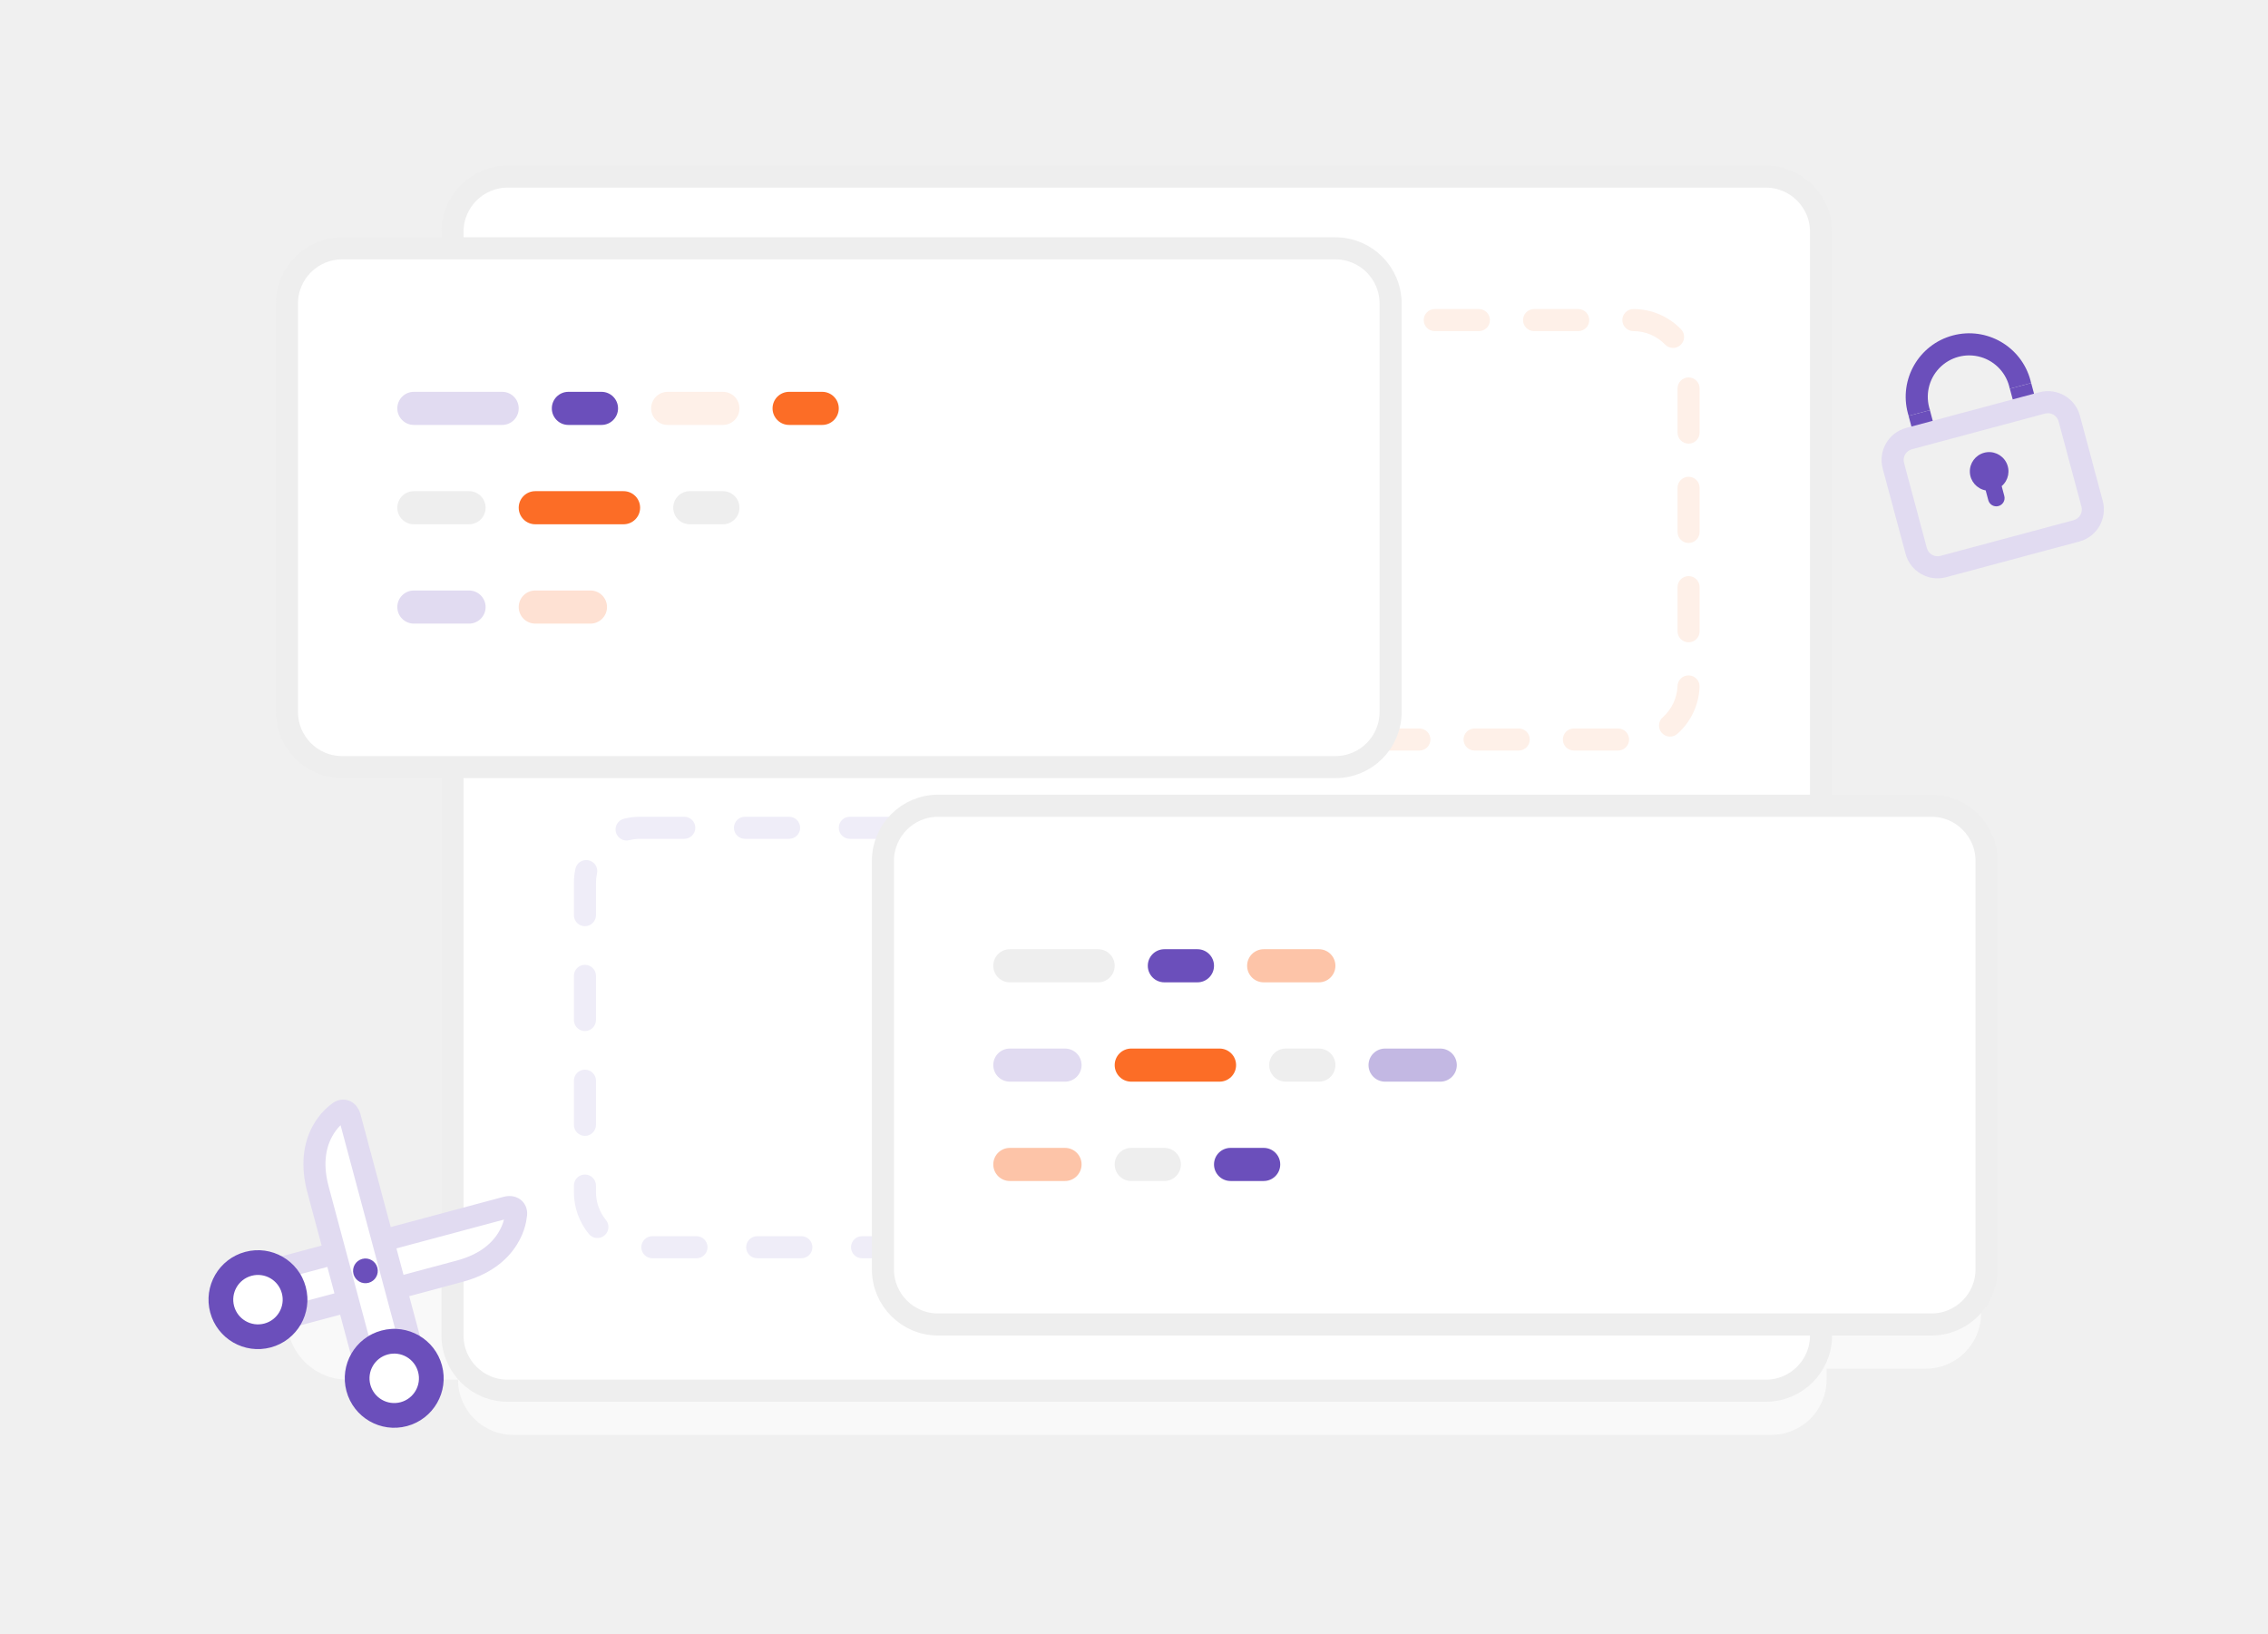
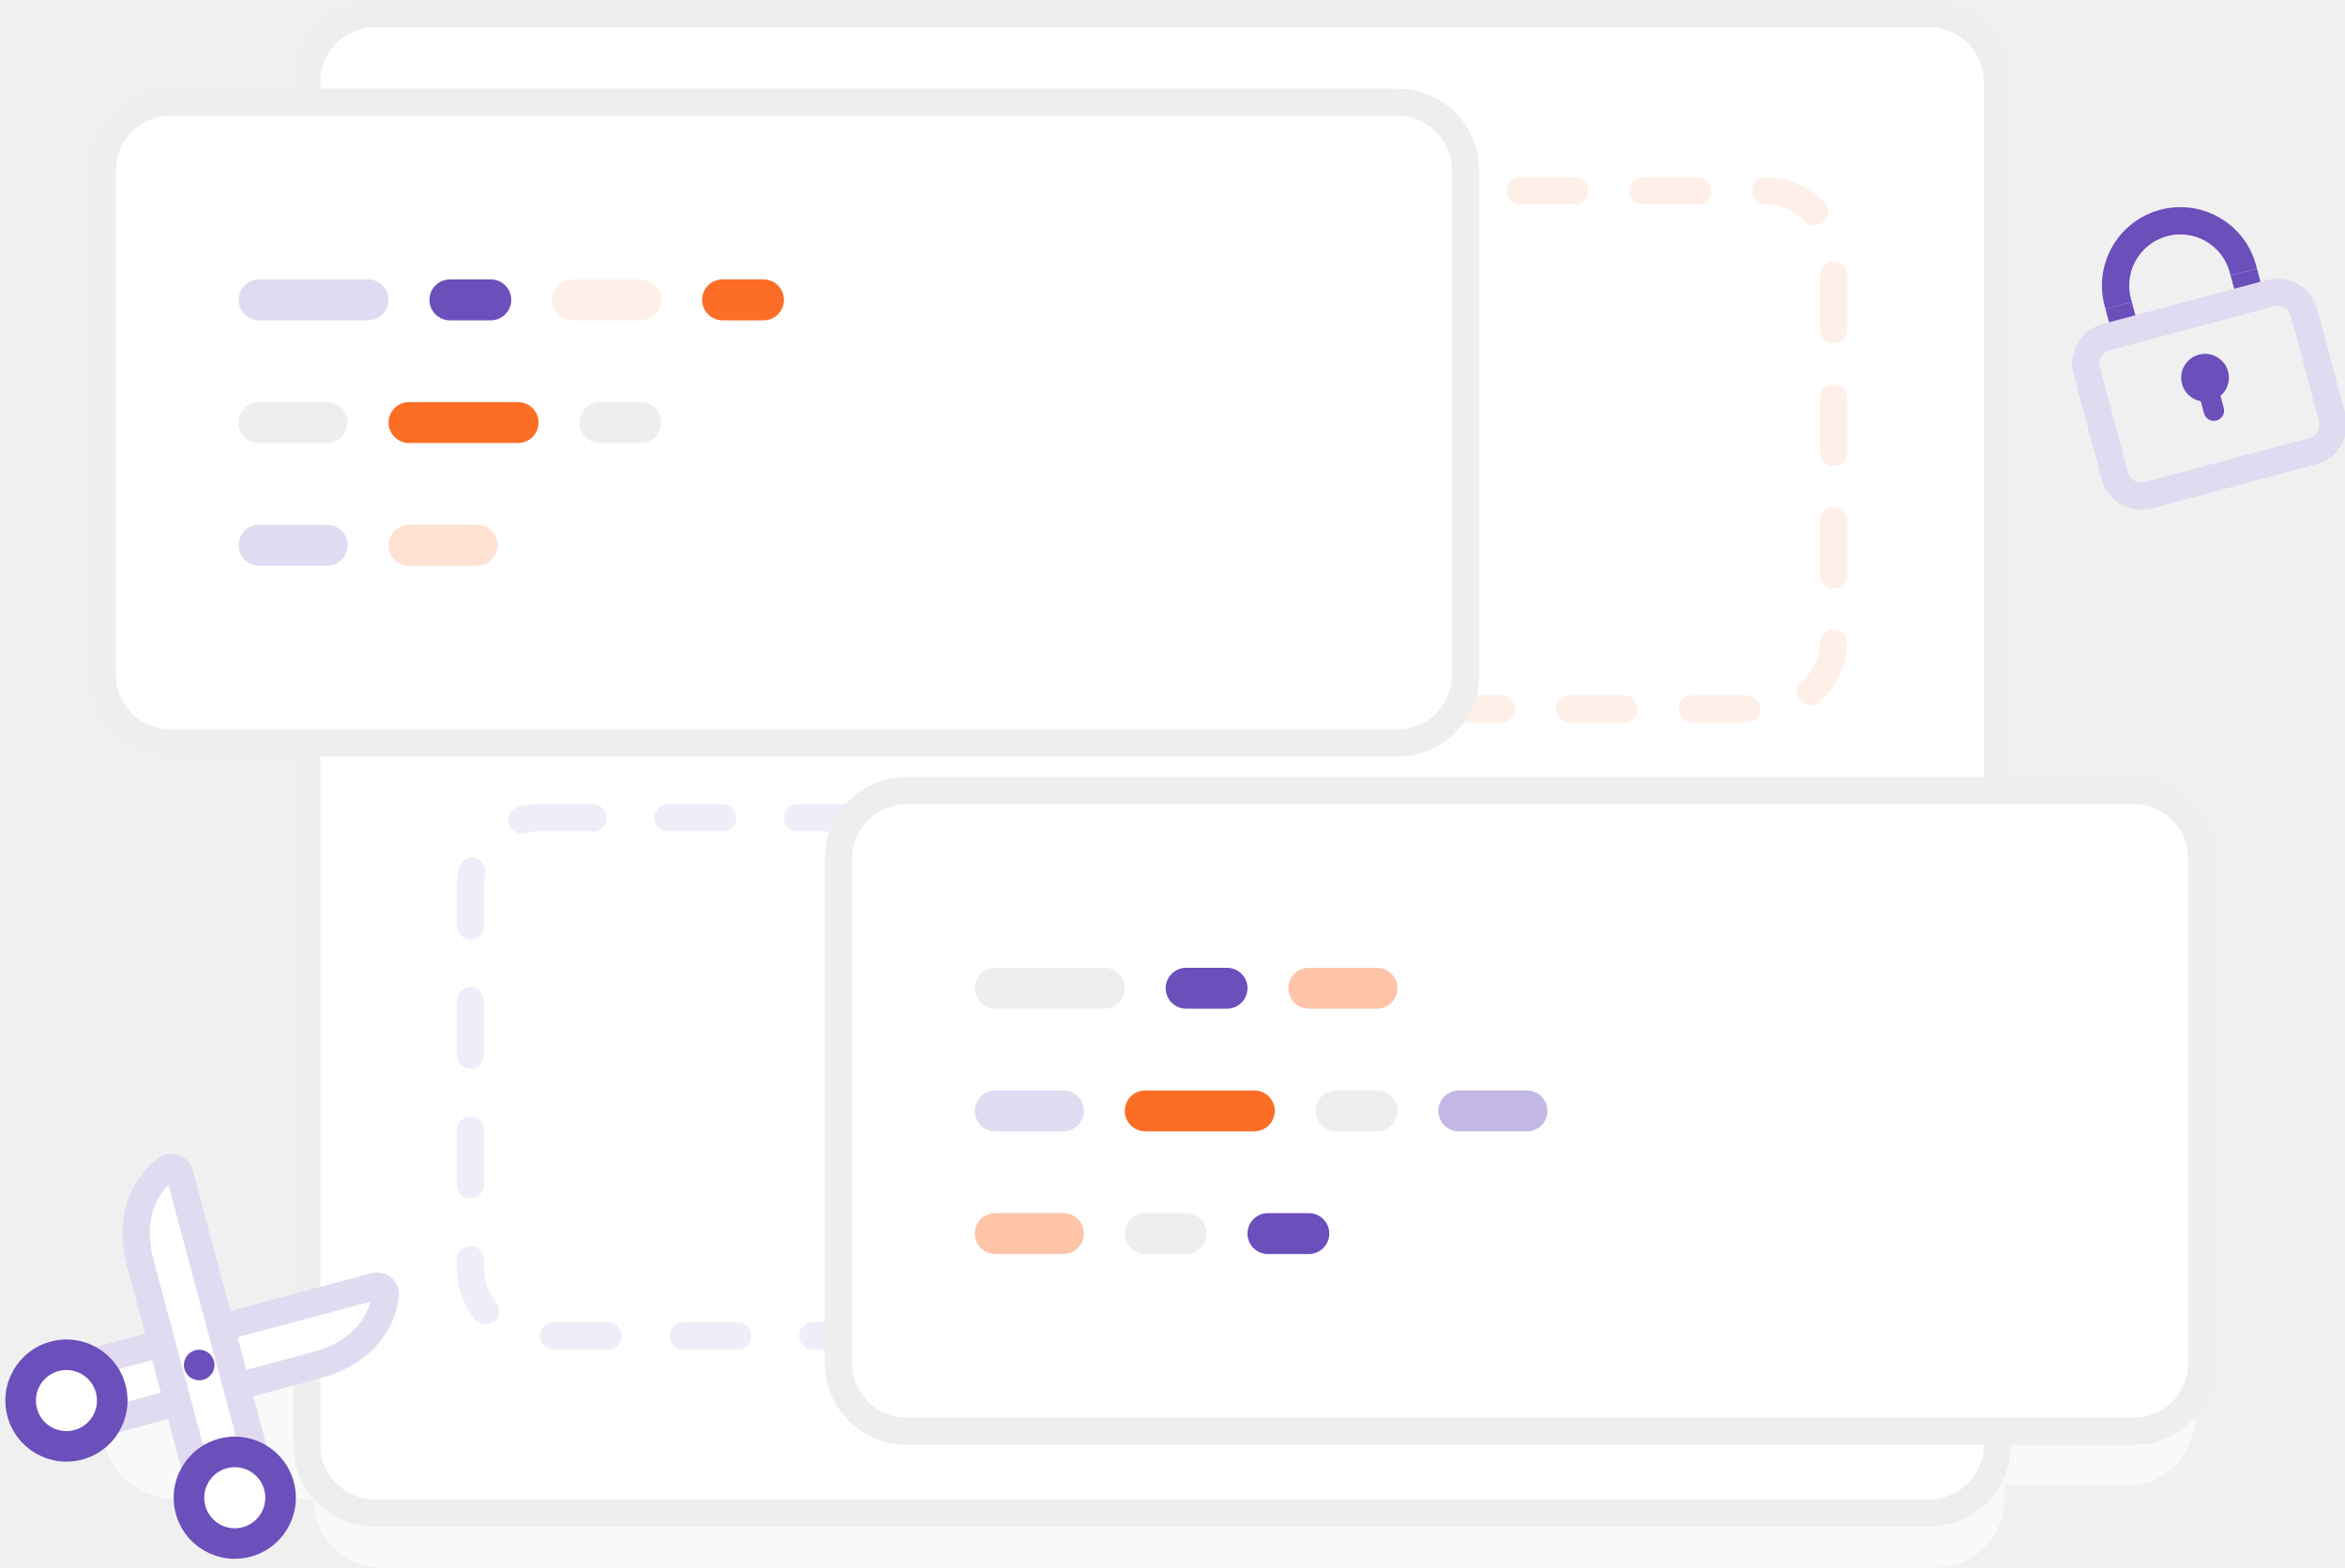
- <svg xmlns="http://www.w3.org/2000/svg" width="411" height="296" viewBox="0 0 411 296">
-   <g fill="none" fill-rule="evenodd">
-     <g transform="matrix(-1 0 0 1 295 163)" fill="#F9F9F9">
-       <rect x="85" y="65" width="158" height="22" rx="11" />
-       <rect x="22" y="22" width="158" height="22" rx="11" />
-       <path d="M80.503 0C74.425 0 69.5 4.925 69.5 11c0 6.076 4.925 11 11.002 11H36.499c6.078 0 11.002-4.925 11.002-11 0-6.076-4.926-11-11.002-11h44.004zm60 44c-6.078 0-11.002 4.925-11.002 11 0 6.076 4.925 11 11.002 11H96.499c6.078 0 11.002-4.925 11.002-11 0-6.076-4.926-11-11.002-11h44.004z" />
+ <svg xmlns="http://www.w3.org/2000/svg" width="344" height="230" viewBox="0 0 344 230">
+   <g fill="none">
+     <g transform="matrix(-1 0 0 1 236 133)" fill="#F9F9F9">
+       <rect x="63" y="65" width="158" height="22" rx="11" />
+       <rect y="22" width="158" height="22" rx="11" />
+       <path d="M58.503 0C52.425 0 47.5 4.925 47.5 11c0 6.076 4.925 11 11.002 11H14.499c6.078 0 11.002-4.925 11.002-11 0-6.076-4.926-11-11.002-11h44.004zm60 44c-6.078 0-11.002 4.925-11.002 11 0 6.076 4.925 11 11.002 11H74.499c6.078 0 11.002-4.925 11.002-11 0-6.076-4.926-11-11.002-11h44.004z" />
    </g>
-     <g transform="translate(82 32)">
+     <g transform="translate(45 2)">
      <path d="M249 122h18c5.523 0 10 4.477 10 10v74c0 5.523-4.477 10-10 10h-18v2c0 5.523-4.477 10-10 10H11c-5.523 0-10-4.477-10-10V18C1 12.477 5.477 8 11 8h228c5.523 0 10 4.477 10 10v104z" fill="#F9F9F9" />
      <rect stroke="#EEE" stroke-width="4" fill="#FFF" width="248" height="220" rx="10" />
-       <path d="M34 28a2 2 0 110-4h8a2 2 0 110 4h-8zm18 0a2 2 0 110-4h8a2 2 0 110 4h-8zm18 0a2 2 0 110-4h8a2 2 0 110 4h-8zm18 0a2 2 0 110-4h8a2 2 0 110 4h-8zm18 0a2 2 0 010-4h8a2 2 0 010 4h-8zm18 0a2 2 0 010-4h8a2 2 0 010 4h-8zm18 0a2 2 0 010-4h8a2 2 0 010 4h-8zm18 0a2 2 0 010-4h8a2 2 0 010 4h-8zm18 0a2 2 0 010-4h8a2 2 0 010 4h-8zm18 0a2 2 0 010-4h8a2 2 0 010 4h-8zm18 0a2 2 0 010-4c3.308 0 6.406 1.348 8.652 3.685a2 2 0 01-2.883 2.772A7.97 7.97 0 00214 28zm8 10.39a2 2 0 014 0v8a2 2 0 01-4 0v-8zm0 18a2 2 0 014 0v8a2 2 0 01-4 0v-8zm0 18a2 2 0 014 0v8a2 2 0 01-4 0v-8zm-.006 17.924a2 2 0 113.997.154 11.973 11.973 0 01-4.02 8.503 2 2 0 01-2.658-2.99 7.974 7.974 0 002.681-5.667zM211.218 100a2 2 0 110 4h-8a2 2 0 010-4h8zm-18 0a2 2 0 110 4h-8a2 2 0 010-4h8zm-18 0a2 2 0 110 4h-8a2 2 0 010-4h8zm-18 0a2 2 0 110 4h-8a2 2 0 010-4h8zm-18 0a2 2 0 110 4h-8a2 2 0 010-4h8zm-18 0a2 2 0 110 4h-8a2 2 0 010-4h8zm-18 0a2 2 0 110 4h-8a2 2 0 010-4h8zm-18 0a2 2 0 010 4h-8a2 2 0 010-4h8zm-18 0a2 2 0 010 4h-8a2 2 0 010-4h8zm-18 0a2 2 0 010 4h-8a2 2 0 010-4h8zm-17.423-.307a2 2 0 11-1.1 3.846 12.025 12.025 0 01-7.304-5.927 2 2 0 113.534-1.873 8.025 8.025 0 004.87 3.954zM26 86.827a2 2 0 11-4 0v-8a2 2 0 114 0v8zm0-18a2 2 0 11-4 0v-8a2 2 0 114 0v8zm0-18a2 2 0 11-4 0v-8a2 2 0 114 0v8zm.4-17.334a2 2 0 01-3.799-1.252 12.03 12.03 0 016.211-7.064 2 2 0 011.731 3.606 8.03 8.03 0 00-4.143 4.71z" fill="#FEF0E8" fill-rule="nonzero" />
-       <path d="M34 120a2 2 0 010-4h8a2 2 0 010 4h-8zm19 0a2 2 0 010-4h8a2 2 0 010 4h-8zm19 0a2 2 0 010-4h8a2 2 0 010 4h-8zm19 0a2 2 0 010-4h8a2 2 0 010 4h-8zm19 0a2 2 0 010-4h8a2 2 0 010 4h-8zm19 0a2 2 0 010-4h8a2 2 0 010 4h-8zm19 0a2 2 0 010-4h8a2 2 0 010 4h-8zm19 0a2 2 0 010-4h8a2 2 0 010 4h-8zm19 0a2 2 0 010-4h8a2 2 0 010 4h-8zm19 0a2 2 0 010-4h8a2 2 0 010 4h-8zm15.78 3.75a2 2 0 013.386-2.128A11.952 11.952 0 01226 128v2.39a2 2 0 01-4 0V128a7.952 7.952 0 00-1.22-4.25zm1.22 17.64a2 2 0 114 0v8a2 2 0 01-4 0v-8zm0 19a2 2 0 114 0v8a2 2 0 01-4 0v-8zm0 19a2 2 0 114 0V184c0 1.381-.234 2.733-.687 4.01a2 2 0 01-3.77-1.336c.301-.85.457-1.75.457-2.674v-4.61zm-7.008 12.55a2 2 0 11.49 3.97c-.481.059-.967.089-1.46.09h-6.804a2 2 0 110-4h6.799c.328 0 .654-.021.975-.06zm-18.774.06a2 2 0 110 4h-8a2 2 0 010-4h8zm-19 0a2 2 0 110 4h-8a2 2 0 010-4h8zm-19 0a2 2 0 110 4h-8a2 2 0 010-4h8zm-19 0a2 2 0 110 4h-8a2 2 0 010-4h8zm-19 0a2 2 0 110 4h-8a2 2 0 010-4h8zm-19 0a2 2 0 110 4h-8a2 2 0 010-4h8zm-19 0a2 2 0 010 4h-8a2 2 0 010-4h8zm-19 0a2 2 0 010 4h-8a2 2 0 010-4h8zm-19 0a2 2 0 010 4h-8a2 2 0 010-4h8zm-16.412-2.936a2 2 0 01-3.095 2.534A11.957 11.957 0 0122 184v-1.173a2 2 0 014 0V184a7.96 7.96 0 001.806 5.064zM26 171.827a2 2 0 11-4 0v-8a2 2 0 014 0v8zm0-19a2 2 0 11-4 0v-8a2 2 0 014 0v8zm0-19a2 2 0 11-4 0V128c0-.878.095-1.745.28-2.59a2 2 0 113.907.86A8.036 8.036 0 0026 128v5.827zm6.037-13.585a2 2 0 01-.978-3.879c.942-.237 1.914-.36 2.9-.363a2 2 0 01.014 4 8.018 8.018 0 00-1.936.242z" fill="#EFEDF8" fill-rule="nonzero" />
+       <path d="M34 28a2 2 0 110-4h8a2 2 0 110 4h-8zm18 0a2 2 0 110-4h8a2 2 0 110 4h-8zm18 0a2 2 0 110-4h8a2 2 0 110 4h-8zm18 0a2 2 0 110-4h8a2 2 0 110 4h-8zm18 0a2 2 0 010-4h8a2 2 0 010 4h-8zm18 0a2 2 0 010-4h8a2 2 0 010 4h-8zm18 0a2 2 0 010-4h8a2 2 0 010 4h-8zm18 0a2 2 0 010-4h8a2 2 0 010 4h-8zm18 0a2 2 0 010-4h8a2 2 0 010 4h-8zm18 0a2 2 0 010-4h8a2 2 0 010 4h-8zm18 0a2 2 0 010-4c3.308 0 6.406 1.348 8.652 3.685a2 2 0 01-2.883 2.772A7.97 7.97 0 00214 28zm8 10.39a2 2 0 014 0v8a2 2 0 01-4 0v-8zm0 18a2 2 0 014 0v8a2 2 0 01-4 0v-8zm0 18a2 2 0 014 0v8a2 2 0 01-4 0v-8zm-.006 17.924a2 2 0 113.997.154 11.973 11.973 0 01-4.02 8.503 2 2 0 01-2.658-2.99 7.974 7.974 0 002.681-5.667zM211.218 100a2 2 0 010 4h-8a2 2 0 010-4h8zm-18 0a2 2 0 010 4h-8a2 2 0 010-4h8zm-18 0a2 2 0 010 4h-8a2 2 0 010-4h8zm-18 0a2 2 0 010 4h-8a2 2 0 010-4h8zm-18 0a2 2 0 010 4h-8a2 2 0 010-4h8zm-18 0a2 2 0 010 4h-8a2 2 0 010-4h8zm-18 0a2 2 0 010 4h-8a2 2 0 010-4h8zm-18 0a2 2 0 010 4h-8a2 2 0 010-4h8zm-18 0a2 2 0 010 4h-8a2 2 0 010-4h8zm-18 0a2 2 0 010 4h-8a2 2 0 010-4h8zm-17.423-.307a2 2 0 01-1.1 3.846 12.025 12.025 0 01-7.304-5.927 2 2 0 113.534-1.873 8.025 8.025 0 004.87 3.954zM26 86.827a2 2 0 11-4 0v-8a2 2 0 114 0v8zm0-18a2 2 0 11-4 0v-8a2 2 0 114 0v8zm0-18a2 2 0 11-4 0v-8a2 2 0 114 0v8zm.4-17.334a2 2 0 01-3.799-1.252 12.03 12.03 0 016.211-7.064 2 2 0 011.731 3.606 8.03 8.03 0 00-4.143 4.71z" fill="#FEF0E8" />
+       <path d="M34 120a2 2 0 010-4h8a2 2 0 010 4h-8zm19 0a2 2 0 010-4h8a2 2 0 010 4h-8zm19 0a2 2 0 010-4h8a2 2 0 010 4h-8zm19 0a2 2 0 010-4h8a2 2 0 010 4h-8zm19 0a2 2 0 010-4h8a2 2 0 010 4h-8zm19 0a2 2 0 010-4h8a2 2 0 010 4h-8zm19 0a2 2 0 010-4h8a2 2 0 010 4h-8zm19 0a2 2 0 010-4h8a2 2 0 010 4h-8zm19 0a2 2 0 010-4h8a2 2 0 010 4h-8zm19 0a2 2 0 010-4h8a2 2 0 010 4h-8zm15.78 3.75a2 2 0 013.386-2.128A11.952 11.952 0 01226 128v2.39a2 2 0 01-4 0V128a7.952 7.952 0 00-1.22-4.25zm1.22 17.64a2 2 0 014 0v8a2 2 0 01-4 0v-8zm0 19a2 2 0 014 0v8a2 2 0 01-4 0v-8zm0 19a2 2 0 014 0V184c0 1.381-.234 2.733-.687 4.01a2 2 0 01-3.77-1.336c.301-.85.457-1.75.457-2.674v-4.61zm-7.008 12.55a2 2 0 01.49 3.97c-.481.059-.967.089-1.46.09h-6.804a2 2 0 010-4h6.799c.328 0 .654-.021.975-.06zm-18.774.06a2 2 0 010 4h-8a2 2 0 010-4h8zm-19 0a2 2 0 010 4h-8a2 2 0 010-4h8zm-19 0a2 2 0 010 4h-8a2 2 0 010-4h8zm-19 0a2 2 0 010 4h-8a2 2 0 010-4h8zm-19 0a2 2 0 010 4h-8a2 2 0 010-4h8zm-19 0a2 2 0 010 4h-8a2 2 0 010-4h8zm-19 0a2 2 0 010 4h-8a2 2 0 010-4h8zm-19 0a2 2 0 010 4h-8a2 2 0 010-4h8zm-19 0a2 2 0 010 4h-8a2 2 0 010-4h8zm-16.412-2.936a2 2 0 01-3.095 2.534A11.957 11.957 0 0122 184v-1.173a2 2 0 014 0V184a7.96 7.96 0 001.806 5.064zM26 171.827a2 2 0 01-4 0v-8a2 2 0 014 0v8zm0-19a2 2 0 01-4 0v-8a2 2 0 014 0v8zm0-19a2 2 0 01-4 0V128c0-.878.095-1.745.28-2.59a2 2 0 013.907.86A8.036 8.036 0 0026 128v5.827zm6.037-13.585a2 2 0 01-.978-3.879c.942-.237 1.914-.36 2.9-.363a2 2 0 01.014 4 8.018 8.018 0 00-1.936.242z" fill="#EFEDF8" />
    </g>
-     <g transform="rotate(75 -93.49 167.014)">
-       <path d="M4.48 1.455c0-1.237.908-1.82 1.989-1.205 0 0 6.971 2.344 6.971 12.406V42.56H4.48V1.455z" fill="#FFF" />
-       <path d="M6.48 40.56h4.96V12.656c0-3.89-1.11-6.668-2.94-8.602A8.592 8.592 0 006.48 2.46v38.1zM8.557-.959c.978.564 1.949 1.31 2.85 2.265 2.53 2.675 4.033 6.436 4.033 11.35V44.56H2.48V1.455c0-2.69 2.43-4.252 4.808-3.035.326.125.76.327 1.269.621z" fill="#E1DBF1" fill-rule="nonzero" />
-       <circle fill="#6B4FBB" cx="8.96" cy="49.28" r="8.96" />
-       <circle fill="#FFF" cx="8.96" cy="49.28" r="4.48" />
+     <g transform="rotate(75 -91.138 128.904)">
+       <path d="M4.48 3.455c0-1.237.908-1.82 1.989-1.205 0 0 6.971 2.344 6.971 12.406V44.56H4.48V3.455z" fill="#FFF" />
+       <path d="M6.48 42.56h4.96V14.656c0-3.89-1.11-6.668-2.94-8.602A8.592 8.592 0 006.48 4.46v38.1zM8.557 1.041c.978.564 1.949 1.31 2.85 2.265 2.53 2.675 4.033 6.436 4.033 11.35V46.56H2.48V3.455C2.48.765 4.91-.797 7.288.42c.326.125.76.327 1.269.621z" fill="#E1DBF1" />
+       <circle fill="#6B4FBB" cx="8.96" cy="51.28" r="8.96" />
+       <circle fill="#FFF" cx="8.96" cy="51.28" r="4.48" />
    </g>
-     <g transform="scale(-1 1) rotate(15 -785.025 -154.83)">
+     <g transform="scale(-1 1) rotate(15 -652.589 -29.309)">
      <path d="M4.48 3.455c0-1.237.908-1.82 1.989-1.205 0 0 6.971 2.344 6.971 12.406V44.56H4.48V3.455z" fill="#FFF" />
-       <path d="M6.48 42.56h4.96V14.656c0-3.89-1.11-6.668-2.94-8.602A8.592 8.592 0 006.48 4.46v38.1zM8.557 1.041c.978.564 1.949 1.31 2.85 2.265 2.53 2.675 4.033 6.436 4.033 11.35V46.56H2.48V3.455C2.48.765 4.91-.797 7.288.42c.326.125.76.327 1.269.621z" fill="#E1DBF1" fill-rule="nonzero" />
+       <path d="M6.48 42.56h4.96V14.656c0-3.89-1.11-6.668-2.94-8.602A8.592 8.592 0 006.48 4.46v38.1zM8.557 1.041c.978.564 1.949 1.31 2.85 2.265 2.53 2.675 4.033 6.436 4.033 11.35V46.56H2.48V3.455C2.48.765 4.91-.797 7.288.42c.326.125.76.327 1.269.621z" fill="#E1DBF1" />
      <circle fill="#6B4FBB" cx="8.96" cy="31.12" r="2.24" />
      <circle fill="#6B4FBB" cx="8.96" cy="51.28" r="8.96" />
      <circle fill="#FFF" cx="8.96" cy="51.28" r="4.48" />
    </g>
-     <g transform="translate(52 45)">
+     <g transform="translate(15 15)">
      <rect stroke="#EEE" stroke-width="4" fill="#FFF" stroke-linecap="round" width="200" height="94" rx="10" />
      <g transform="translate(20 26)">
        <rect fill="#E1DBF1" width="22" height="6" rx="3" />
        <rect fill="#FC6D26" x="22" y="18" width="22" height="6" rx="3" />
        <rect fill="#FEF0E8" x="46" width="16" height="6" rx="3" />
        <rect fill="#EEE" y="18" width="16" height="6" rx="3" />
        <rect fill="#E1DBF1" y="36" width="16" height="6" rx="3" />
        <rect fill="#FEE1D3" x="22" y="36" width="16" height="6" rx="3" />
        <rect fill="#6B4FBB" x="28" width="12" height="6" rx="3" />
        <rect fill="#EEE" x="50" y="18" width="12" height="6" rx="3" />
        <rect fill="#FC6D26" x="68" width="12" height="6" rx="3" />
      </g>
    </g>
-     <g transform="translate(160 146)">
+     <g transform="translate(123 116)">
      <rect stroke="#EEE" stroke-width="4" fill="#FFF" stroke-linecap="round" width="200" height="94" rx="10" />
      <g transform="translate(20 26)">
        <rect fill="#EEE" width="22" height="6" rx="3" />
        <rect fill="#FC6D26" x="22" y="18" width="22" height="6" rx="3" />
        <rect fill="#FDC4A8" x="46" width="16" height="6" rx="3" />
        <rect fill="#FDC4A8" y="36" width="16" height="6" rx="3" />
        <rect fill="#E1DBF1" y="18" width="16" height="6" rx="3" />
        <rect fill="#C3B8E3" x="68" y="18" width="16" height="6" rx="3" />
        <rect fill="#6B4FBB" x="28" width="12" height="6" rx="3" />
        <rect fill="#EEE" x="50" y="18" width="12" height="6" rx="3" />
        <rect fill="#EEE" x="22" y="36" width="12" height="6" rx="3" />
        <rect fill="#6B4FBB" x="40" y="36" width="12" height="6" rx="3" />
      </g>
    </g>
    <g fill="#6B4FBB">
-       <path d="M345.878 75.353a10.63 10.63 0 01-.14-.48c-1.644-6.135 1.997-12.441 8.132-14.085 6.134-1.644 12.44 1.997 14.084 8.132.044.162.083.324.12.486l-3.87 1.036a7.5 7.5 0 10-14.457 3.874l-3.87 1.037z" />
-       <path d="M345.867 75.356l3.864-1.036 1.294 4.83-3.864 1.035zm18.353-4.918l3.864-1.035 1.294 4.83-3.864 1.035z" />
+       <path d="M308.878 45.353a10.63 10.63 0 01-.14-.48c-1.644-6.135 1.997-12.441 8.132-14.085 6.134-1.644 12.44 1.997 14.084 8.132.044.162.083.324.12.486l-3.87 1.036a7.5 7.5 0 10-14.457 3.874l-3.87 1.037h.001z" />
+       <path d="M308.867 45.356l3.864-1.036 1.294 4.83-3.864 1.035-1.294-4.829zm18.353-4.918l3.864-1.035 1.294 4.83-3.864 1.035-1.294-4.83z" />
    </g>
-     <path d="M345.042 83.866l4.137 15.442a2.004 2.004 0 002.458 1.419l24.136-6.467a2.008 2.008 0 001.418-2.458l-4.137-15.442a2.004 2.004 0 00-2.458-1.419l-24.136 6.467a2.008 2.008 0 00-1.418 2.458zm-3.864 1.035a6.008 6.008 0 014.247-7.356l24.136-6.467a6.004 6.004 0 017.356 4.247l4.138 15.442a6.008 6.008 0 01-4.247 7.356l-24.136 6.468a6.004 6.004 0 01-7.356-4.248l-4.138-15.442z" fill="#E1DBF1" fill-rule="nonzero" />
-     <path d="M359.84 88.863a3.5 3.5 0 112.897-.777l.476 1.776c.214.8-.255 1.62-1.061 1.836a1.496 1.496 0 01-1.837-1.06l-.476-1.775z" fill="#6B4FBB" />
+     <path d="M308.042 53.866l4.137 15.442a2.004 2.004 0 002.458 1.419l24.136-6.467a2.008 2.008 0 001.418-2.458l-4.137-15.442a2.004 2.004 0 00-2.458-1.419l-24.136 6.467a2.008 2.008 0 00-1.418 2.458zm-3.864 1.035a6.008 6.008 0 014.247-7.356l24.136-6.467a6.004 6.004 0 017.356 4.247l4.138 15.442a6.008 6.008 0 01-4.247 7.356l-24.136 6.468a6.004 6.004 0 01-7.356-4.248l-4.138-15.442z" fill="#E1DBF1" />
+     <path d="M322.84 58.863a3.5 3.5 0 112.897-.777l.476 1.776c.214.8-.255 1.62-1.061 1.836a1.496 1.496 0 01-1.837-1.06l-.476-1.775h.001z" fill="#6B4FBB" />
  </g>
</svg>
